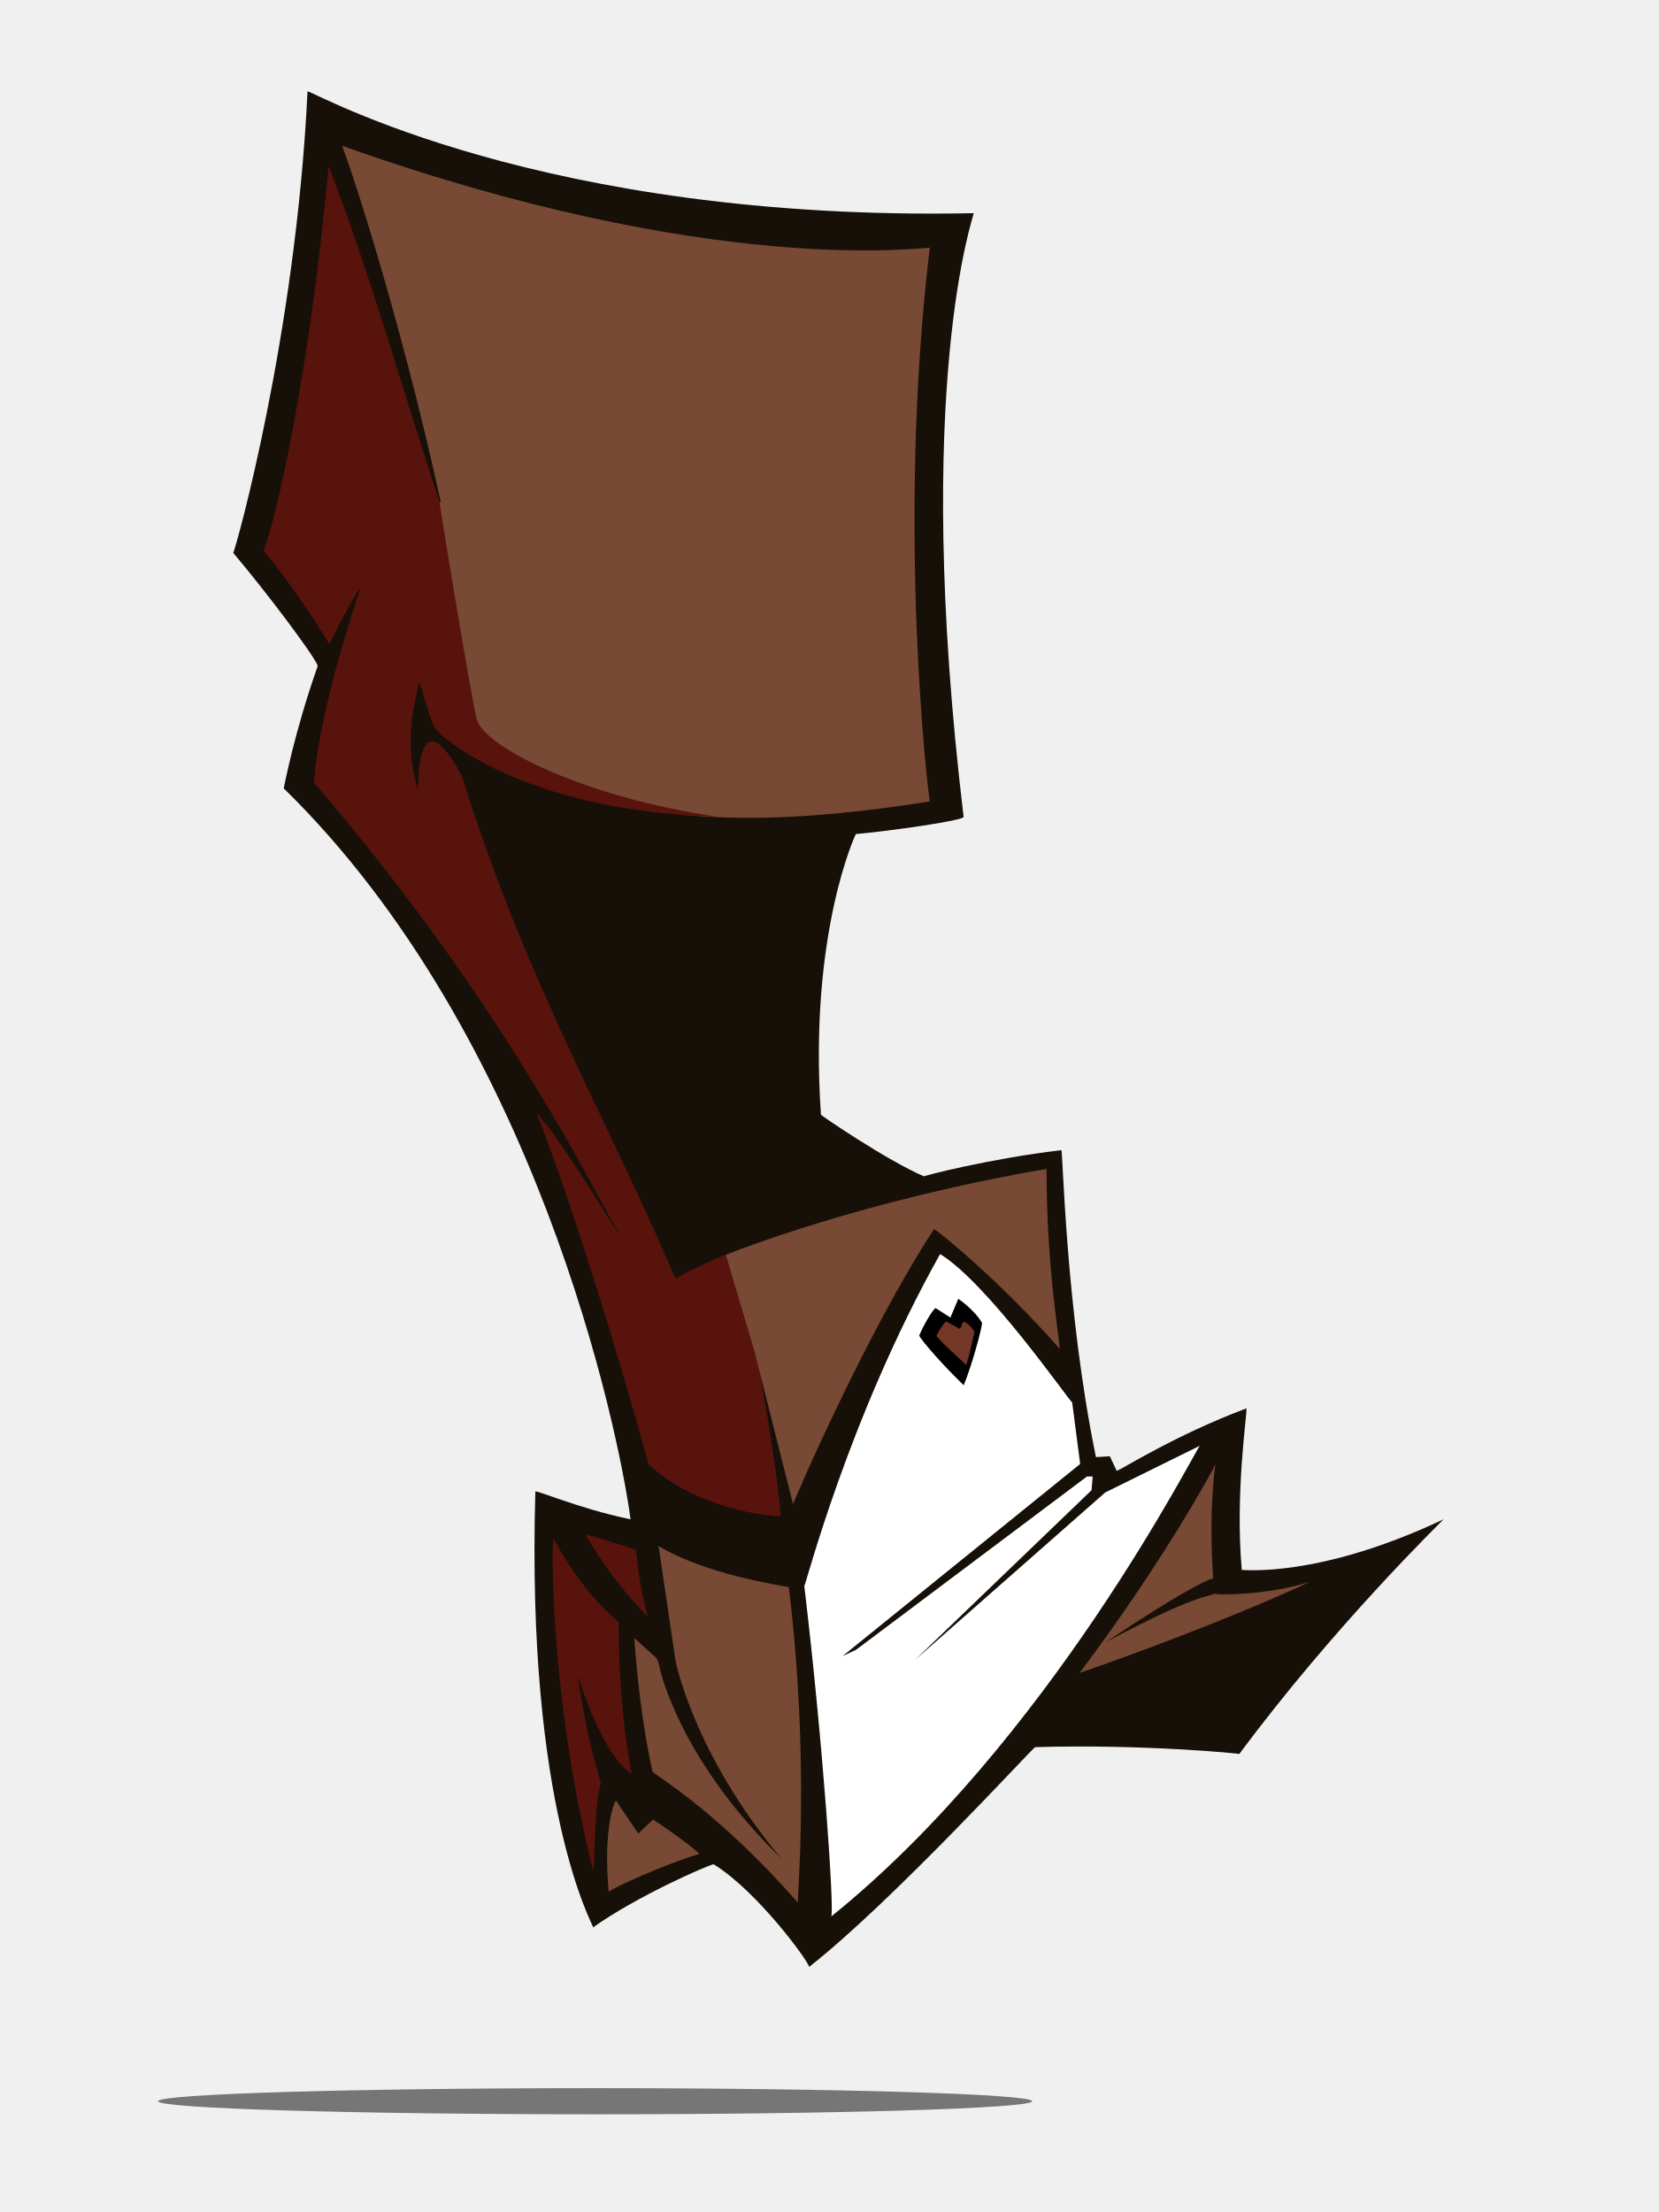
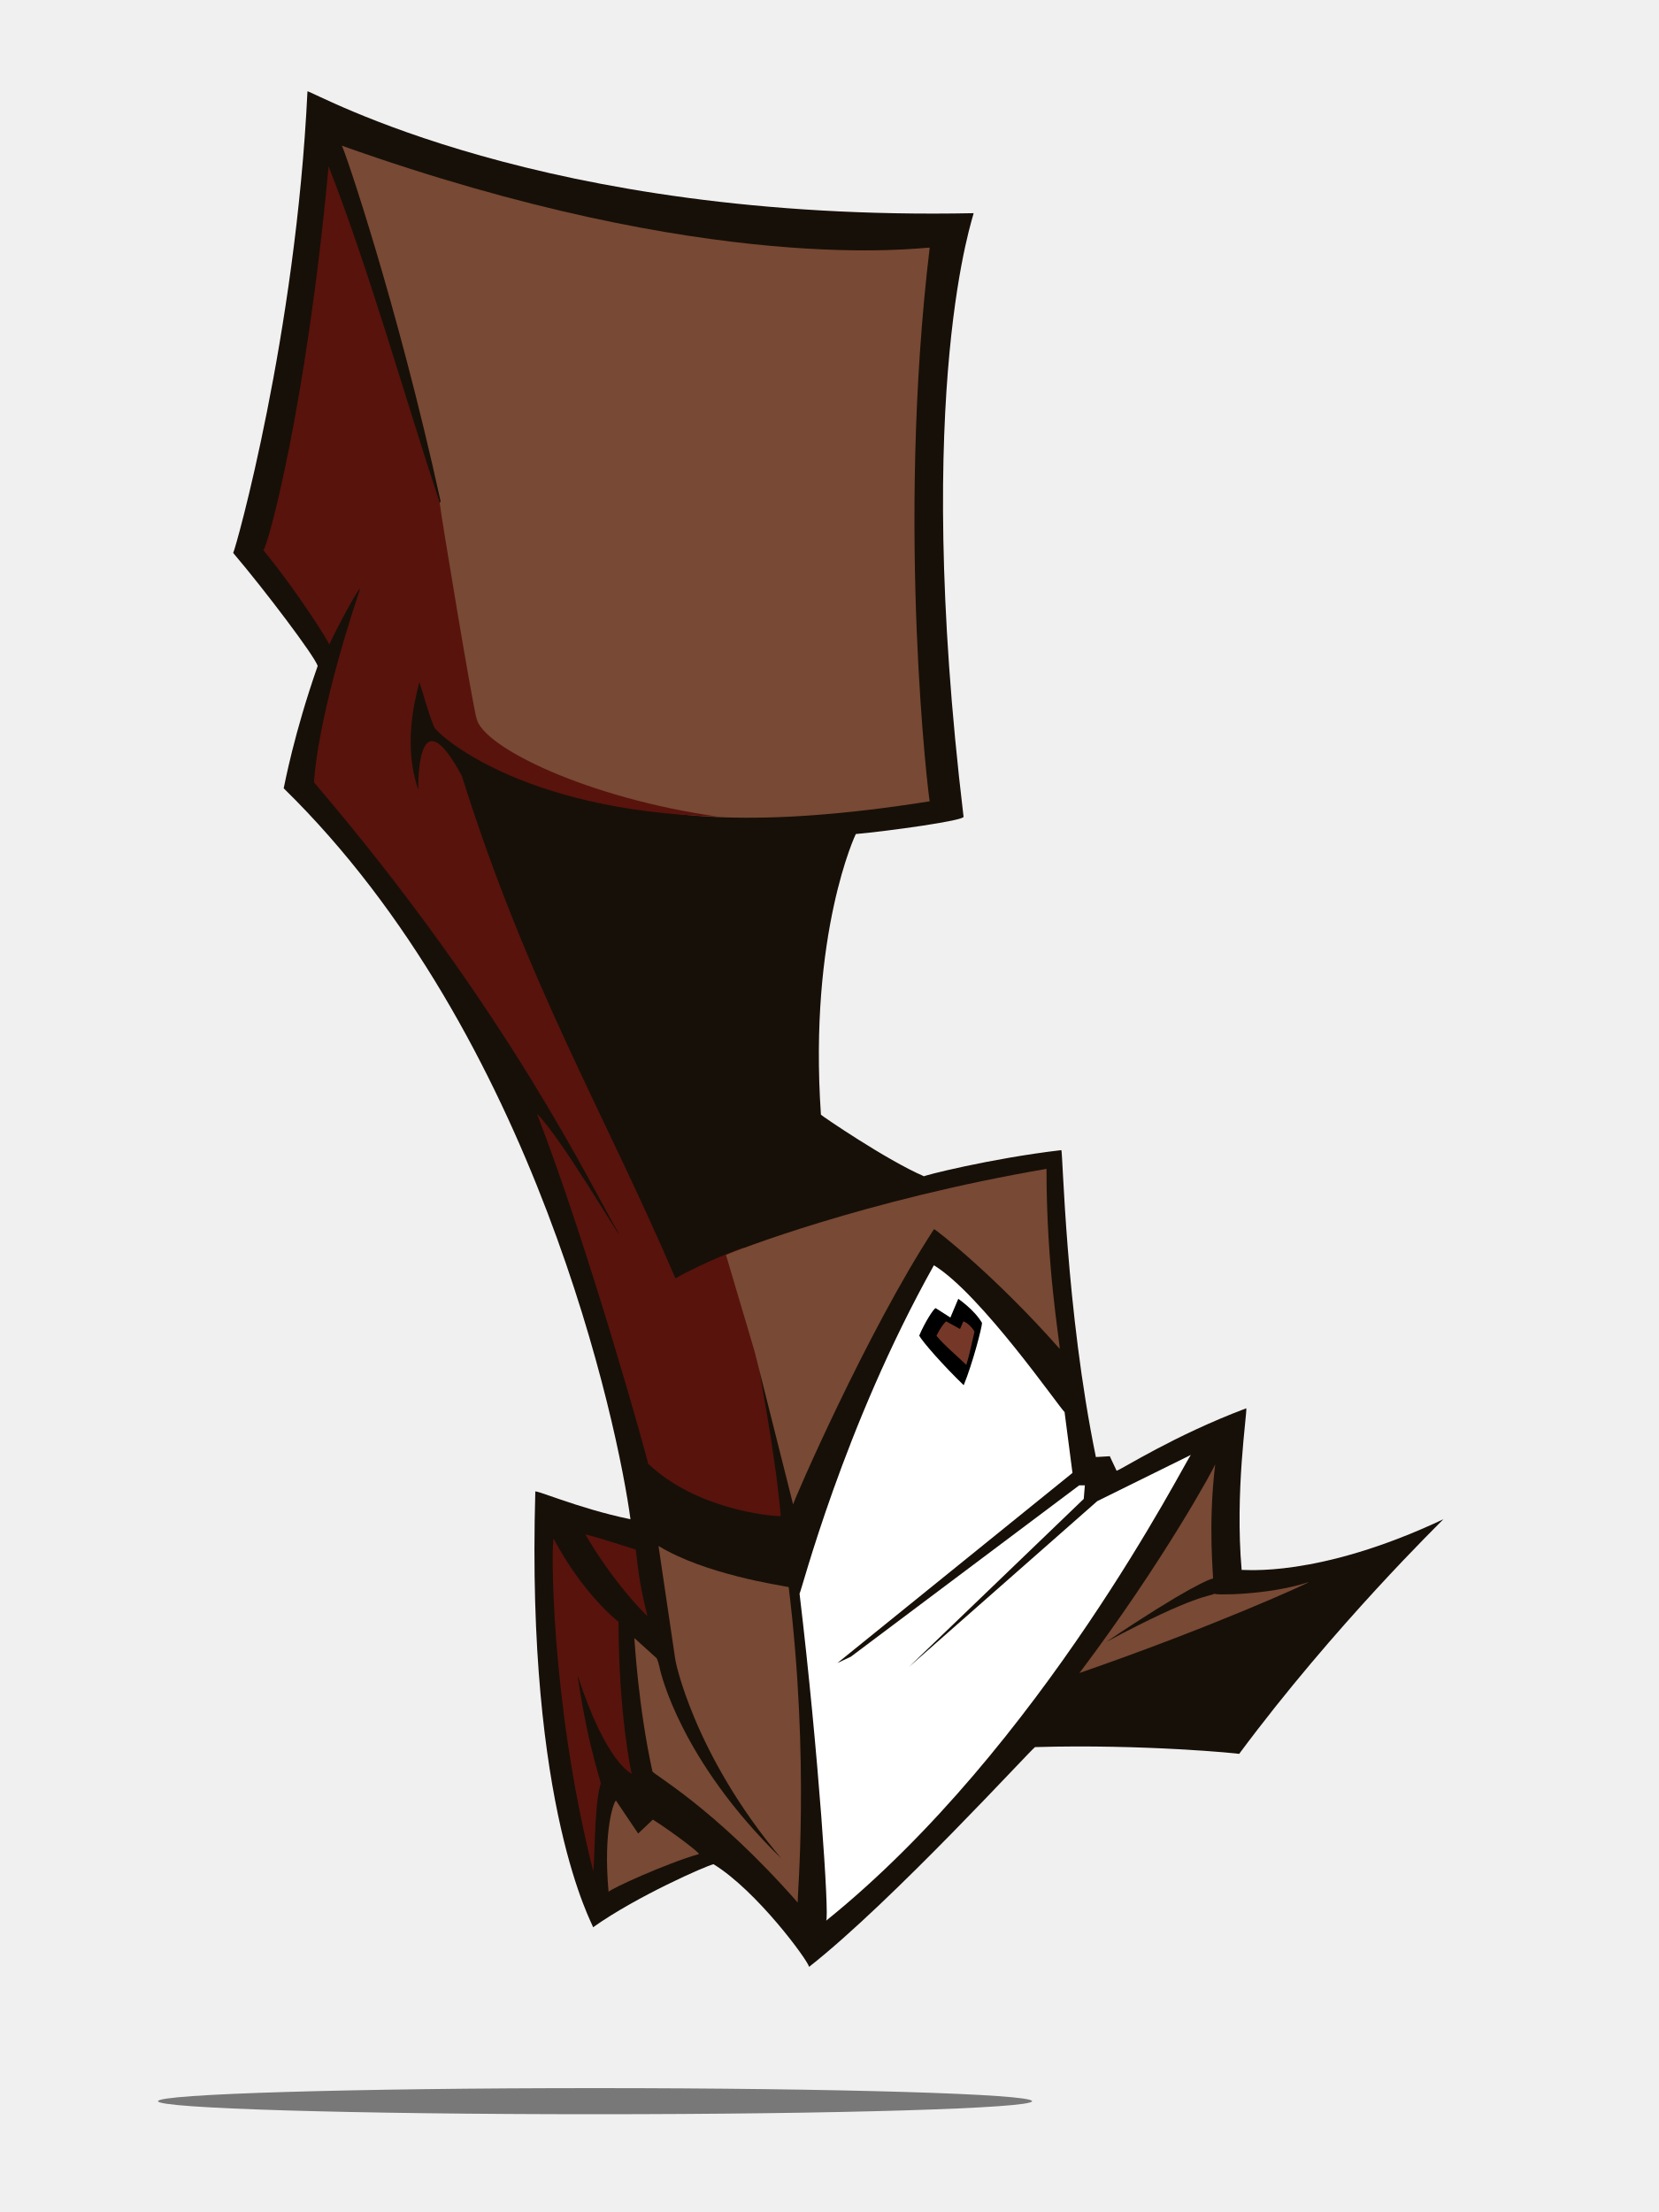
<svg xmlns="http://www.w3.org/2000/svg" width="150" height="200">
  <g id="g27" transform="scale(0.5 0.5) translate(0 0)">
    <g stroke="null" id="svg_1">
-       <path stroke="null" fill="#704934" fill-rule="evenodd" d="m125.03,260.12c8.37,5.101 20.981,7.246 21.179,7.593c3.863,31.6 3.863,56.067 4.012,56.909c-15.304,-17.434 -26.597,-23.427 -26.3,-23.774c-2.576,-11.738 -3.219,-23.625 -3.269,-24.071l4.012,3.63c0.119,0.04 0.515,1.342 0.679,2.239c0.089,0.154 3.512,16.102 21.882,33.982c-15.938,-18.955 -19.242,-36.072 -19.163,-35.988l-3.031,-20.52z" id="path14" />
-       <path stroke="null" fill="#171008" fill-rule="evenodd" d="m42.173,99.982c0.466,-0.778 11.337,-39.45 13.437,-83.471c1.278,0.119 42.268,23.611 120.465,22.04c0.193,0.035 -11.218,30.792 -1.828,109.132c0.287,0.693 -13.512,2.605 -19.485,3.145c0.04,-0.124 -8.564,17.895 -6.31,50.752c-0.01,0.104 11.862,8.237 18.672,11.159c-0.693,0.005 11.991,-3.259 24.804,-4.75c0.292,0.163 0.758,28.786 6.251,55.492c-0.208,0.04 1.704,-0.099 2.556,-0.144c-0.248,-0.352 0.802,1.758 1.204,2.64c0.981,-0.292 10.366,-6.374 23.457,-11.303c0.158,1.035 -2.085,15.096 -0.842,29.237c0.287,-0.124 13.611,1.615 36.488,-9.168c-0.406,0.451 -19.658,19.138 -36.944,42.441c0.342,-0.079 -17.409,-1.813 -36.909,-1.248c-0.664,0.347 -25.755,27.87 -40.866,39.743c-0.233,-1.193 -9.455,-13.755 -17.281,-18.564c-1.268,0.258 -13.913,5.81 -21.783,11.409c0.025,-0.459 -12.12,-21.335 -10.451,-78.699c-0.649,-0.827 7.36,2.878 17.216,4.918c-2.209,-16.518 -16.993,-87.463 -62.719,-132.188c0.193,-0.783 1.833,-9.807 6.152,-22.14c-0.584,-1.813 -9.544,-13.67 -15.285,-20.436z" id="path16" />
-       <g stroke="null" transform="matrix(0.4952911,0,0,-0.4952911,65.4511,416.6157) " id="g18">
-         <path stroke="null" fill="#ffffff" fill-rule="evenodd" d="m161.502,262.117c0.58,0.34 16,61.19 49.58,121.17c17.41,-10.64 46.59,-52.91 48.22,-54.16l2.92,-22.47l-86.76,-70.16l4.96,2.33l84.29,63.25l2.08,0l-0.41,-5l-64.51,-62.01l69.5,61.18l34.55,17.06c-1.84,-1.8 -54.91,-107.67 -134.6,-171.88c1.23,1.21 -2.79,61.7 -9.82,120.69z" id="path26" />
+       <path stroke="null" fill="#704934" fill-rule="evenodd" d="m125.03,260.11c8.37,5.10 20.98,7.24 21.17,7.59c3.86,31.59 3.86,56.06 4.01,56.90c-15.30,-17.43 -26.59,-23.42 -26.29,-23.77c-2.57,-11.73 -3.21,-23.62 -3.26,-24.07l4.01,3.63c0.11,0.03 0.51,1.34 0.67,2.23c0.08,0.15 3.51,16.10 21.88,33.98c-15.93,-18.95 -19.24,-36.07 -19.16,-35.98l-3.03,-20.51z" id="path14" />
+       <path stroke="null" fill="#171008" fill-rule="evenodd" d="m42.17,99.98c0.46,-0.77 11.33,-39.44 13.43,-83.47c1.27,0.11 42.26,23.61 120.46,22.04c0.19,0.03 -11.21,30.79 -1.82,109.13c0.28,0.69 -13.51,2.60 -19.48,3.14c0.03,-0.12 -8.56,17.89 -6.31,50.75c-0.00,0.10 11.86,8.23 18.67,11.15c-0.69,0.00 11.99,-3.25 24.80,-4.74c0.29,0.16 0.75,28.78 6.25,55.49c-0.20,0.03 1.70,-0.09 2.55,-0.14c-0.24,-0.35 0.80,1.75 1.20,2.63c0.98,-0.29 10.36,-6.37 23.45,-11.30c0.15,1.03 -2.08,15.09 -0.84,29.23c0.28,-0.12 13.61,1.61 36.48,-9.16c-0.40,0.45 -19.65,19.13 -36.94,42.44c0.34,-0.07 -17.40,-1.81 -36.90,-1.24c-0.66,0.34 -25.75,27.87 -40.86,39.74c-0.23,-1.19 -9.45,-13.75 -17.28,-18.56c-1.26,0.25 -13.91,5.80 -21.78,11.40c0.02,-0.45 -12.11,-21.33 -10.45,-78.69c-0.64,-0.82 7.36,2.87 17.21,4.91c-2.20,-16.51 -16.99,-87.46 -62.71,-132.18c0.19,-0.78 1.83,-9.80 6.15,-22.13c-0.58,-1.81 -9.54,-13.67 -15.28,-20.43z" id="path16" />
+       <g stroke="null" transform="matrix(0.49,0,0,-0.49,65.45,416.61) " id="g18">
+         <path stroke="null" fill="#ffffff" fill-rule="evenodd" d="m161.50,262.11c0.58,0.34 16,61.19 49.58,121.17c17.41,-10.64 46.59,-52.91 48.22,-54.16l2.92,-22.47l-86.76,-70.16l4.96,2.33l84.29,63.25l2.08,0l-0.41,-5l-64.51,-62.01l69.5,61.18l34.55,17.06c-1.84,-1.8 -54.91,-107.67 -134.6,-171.88c1.23,1.21 -2.79,61.7 -9.82,120.69z" id="path26" />
      </g>
-       <path stroke="null" fill="#784934" fill-rule="evenodd" d="m61.811,26.343c0.436,0.51 10.005,28.435 17.88,64.378c-3.556,2.709 3.863,44.977 7.935,45.522c13.452,0.728 18.529,18.549 80.51,8.678c-0.139,-0.059 -6.147,-49.073 0,-100.128c-1.525,-0.064 -39.376,5.399 -106.324,-18.45l0,-0z" id="path28" />
-       <path stroke="null" fill="#784934" fill-rule="evenodd" d="m195.218,302.522c15.25,-20.238 24.512,-37.37 24.547,-37.746c-1.362,11.159 -0.282,20.475 -0.416,20.703c-0.243,-0.168 -4.988,1.798 -19.262,11.412c16.478,-8.806 18.722,-8.157 19.589,-8.727c-0.57,0.317 9.688,0.357 16.993,-2.085c0.203,0.099 -17.142,8.024 -41.451,16.444z" id="path30" />
-       <path stroke="null" fill="#58130c" fill-rule="evenodd" d="m105.856,277.479c1.942,0.416 8.665,2.63 9.116,2.749c0.572,4.874 0.913,7.171 2.123,12.039c-0.659,-0.535 -6.286,-6.244 -11.239,-14.788z" id="path32" />
-       <path stroke="null" fill="#000000" fill-rule="evenodd" d="m171.865,238.258l-2.655,-1.699c-0.282,-0.089 -1.991,2.571 -2.987,4.953c0.446,0.991 4.482,5.562 8.048,8.985c1.605,-3.918 3.313,-10.461 3.318,-11.278c-1.481,-2.506 -4.373,-4.378 -4.294,-4.364l-1.431,3.403z" id="path34" />
-       <path stroke="null" fill="#753728" fill-rule="evenodd" d="m173.604,240.328l-2.506,-1.382c-0.154,0.094 -0.951,0.931 -1.768,2.63c1.63,1.927 3.606,3.512 5.409,5.27c0.644,-2.026 0.991,-4.007 1.486,-6.008c-0.114,-0.312 -1.045,-1.57 -2.026,-1.887l-0.594,1.377z" id="path36" />
-       <path stroke="null" fill="#784934" fill-rule="evenodd" d="m111.405,325.622l4.007,5.943l2.67,-2.526c3.512,2.229 8.806,6.241 8.306,6.241c-5.884,1.684 -16.077,6.34 -16.32,6.835c-1.035,-11.441 1.04,-16.493 1.337,-16.493z" id="path38" />
-       <path stroke="null" fill="#58130c" fill-rule="evenodd" d="m100.137,278.272c5.245,9.906 11.53,14.908 11.724,15.007c0.05,17.038 2.328,27.241 2.377,27.489c-0.144,-0.149 -4.601,-1.932 -9.797,-17.83c2.229,14.908 4.601,19.713 4.155,19.762c-1.189,3.863 -1.04,15.75 -1.337,15.602c-7.865,-31.154 -7.568,-60.079 -7.122,-60.029l0,0z" id="path40" />
-       <path stroke="null" fill="#784934" fill-rule="evenodd" d="m119.087,279.56c8.37,5.102 21.771,7.088 23.55,7.435c3.863,31.6 1.492,56.225 1.641,57.067c-15.304,-17.434 -26.597,-23.427 -26.3,-23.774c-2.576,-11.738 -3.219,-23.625 -3.269,-24.071l4.012,3.63c0.119,0.04 0.515,1.342 0.679,2.239c0.089,0.154 3.512,16.102 21.882,33.982c-15.938,-18.955 -19.242,-36.072 -19.163,-35.988l-3.031,-20.52z" id="path42" />
-       <path stroke="null" fill="#000000" fill-opacity="0.51" fill-rule="evenodd" d="m28.577,379.968c0,-1.306 35.384,-2.365 79.039,-2.365c43.65,0 79.034,1.059 79.034,2.365c0,1.306 -35.384,2.365 -79.034,2.365c-43.655,0 -79.039,-1.059 -79.039,-2.365z" id="path44" />
-       <path stroke="null" fill="#58130c" fill-rule="evenodd" d="m59.425,30.069c7.545,19.403 13.382,40.513 20.073,60.77c0.342,2.858 5.988,36.815 6.696,39.128c1.209,5.235 20.257,14.418 43.576,17.717c-36.037,-1 -50.961,-15.2 -51.248,-16.206c-1.169,-2.774 -1.951,-6.008 -2.68,-8.123c-1.08,4.051 -2.833,11.872 -0.218,19.47c-0.04,-3.581 0.436,-16.305 7.89,-2.511c11.872,37.82 25.8,60.871 38.633,90.886c5.027,-2.888 12.313,-5.666 12.263,-5.503c2.937,11.852 1.818,13.249 2.912,21.491c-0.218,0.371 2.79,14.652 3.888,27.01c-1.773,0.04 -15.304,-1.201 -24.017,-9.512c0.228,0.183 -10.614,-38.786 -20.089,-63.268c4.438,4.418 14.913,22.417 14.839,21.704c-4.889,-8.217 -19.96,-40.431 -55.136,-81.609c-0.05,-0.074 0.347,-11.144 8.316,-35.002c-0.183,-0.396 -4.076,6.79 -5.597,10.104c0.49,0.243 -6.156,-10.213 -11.907,-17.107c0.674,-0.263 7.718,-25.332 11.804,-69.438z" id="path46" />
-       <path stroke="null" fill="#784934" fill-rule="evenodd" d="m131.276,226.945c1.521,-0.703 25.072,-9.945 57.974,-15.572c-0.025,17.92 2.447,31.406 2.392,32.551c-11.634,-13.195 -22.565,-21.733 -22.739,-21.659c-12.199,18.638 -25.483,49.366 -25.488,49.782l-6.939,-27.523c-1.734,-5.978 -3.467,-11.6 -5.201,-17.578z" id="path48" />
+       <path stroke="null" fill="#784934" fill-rule="evenodd" d="m61.81,26.34c0.43,0.51 10.00,28.43 17.88,64.37c-3.55,2.70 3.86,44.97 7.93,45.52c13.45,0.72 18.52,18.54 80.50,8.67c-0.13,-0.05 -6.14,-49.07 0,-100.12c-1.52,-0.06 -39.37,5.39 -106.32,-18.44l0.00,-0.00z" id="path28" />
+       <path stroke="null" fill="#784934" fill-rule="evenodd" d="m195.21,302.52c15.25,-20.23 24.51,-37.36 24.54,-37.74c-1.36,11.15 -0.28,20.47 -0.41,20.70c-0.24,-0.16 -4.98,1.79 -19.26,11.41c16.47,-8.80 18.72,-8.15 19.58,-8.72c-0.56,0.31 9.68,0.35 16.99,-2.08c0.20,0.09 -17.14,8.02 -41.45,16.44z" id="path30" />
+       <path stroke="null" fill="#58130c" fill-rule="evenodd" d="m105.85,277.47c1.94,0.41 8.66,2.62 9.11,2.74c0.57,4.87 0.91,7.17 2.12,12.03c-0.65,-0.53 -6.28,-6.24 -11.23,-14.78z" id="path32" />
+       <path stroke="null" fill="#000000" fill-rule="evenodd" d="m171.86,238.25l-2.65,-1.69c-0.28,-0.08 -1.99,2.57 -2.98,4.95c0.44,0.99 4.48,5.56 8.04,8.98c1.60,-3.91 3.31,-10.46 3.31,-11.27c-1.48,-2.50 -4.37,-4.37 -4.29,-4.36l-1.43,3.40z" id="path34" />
+       <path stroke="null" fill="#753728" fill-rule="evenodd" d="m173.60,240.32l-2.50,-1.38c-0.15,0.09 -0.95,0.93 -1.76,2.62c1.62,1.92 3.60,3.51 5.40,5.26c0.64,-2.02 0.99,-4.00 1.48,-6.00c-0.11,-0.31 -1.04,-1.57 -2.02,-1.88l-0.59,1.37z" id="path36" />
+       <path stroke="null" fill="#784934" fill-rule="evenodd" d="m111.40,325.62l4.00,5.94l2.66,-2.52c3.51,2.22 8.80,6.24 8.30,6.24c-5.88,1.68 -16.07,6.33 -16.31,6.83c-1.03,-11.44 1.04,-16.49 1.33,-16.49z" id="path38" />
+       <path stroke="null" fill="#58130c" fill-rule="evenodd" d="m100.13,278.27c5.24,9.90 11.53,14.90 11.72,15.00c0.04,17.03 2.32,27.24 2.37,27.48c-0.14,-0.14 -4.60,-1.93 -9.79,-17.83c2.22,14.90 4.60,19.71 4.15,19.76c-1.18,3.86 -1.04,15.75 -1.33,15.60c-7.86,-31.15 -7.56,-60.07 -7.12,-60.02l0.00,0z" id="path40" />
+       <path stroke="null" fill="#784934" fill-rule="evenodd" d="m119.08,279.56c8.37,5.10 21.77,7.08 23.54,7.43c3.86,31.59 1.49,56.22 1.64,57.06c-15.30,-17.43 -26.59,-23.42 -26.29,-23.77c-2.57,-11.73 -3.21,-23.62 -3.26,-24.07l4.01,3.63c0.11,0.03 0.51,1.34 0.67,2.23c0.08,0.15 3.51,16.10 21.88,33.98c-15.93,-18.95 -19.24,-36.07 -19.16,-35.98l-3.03,-20.51z" id="path42" />
+       <path stroke="null" fill="#000000" fill-opacity="0.50" fill-rule="evenodd" d="m28.57,379.96c0,-1.30 35.38,-2.36 79.03,-2.36c43.65,0 79.03,1.05 79.03,2.36c0,1.30 -35.38,2.36 -79.03,2.36c-43.65,0 -79.03,-1.05 -79.03,-2.36z" id="path44" />
+       <path stroke="null" fill="#58130c" fill-rule="evenodd" d="m59.42,30.06c7.54,19.40 13.38,40.51 20.07,60.77c0.34,2.85 5.98,36.81 6.69,39.12c1.20,5.23 20.25,14.41 43.57,17.71c-36.03,-1.00 -50.96,-15.20 -51.24,-16.20c-1.16,-2.77 -1.95,-6.00 -2.67,-8.12c-1.07,4.05 -2.83,11.87 -0.21,19.46c-0.03,-3.58 0.43,-16.30 7.88,-2.51c11.87,37.82 25.79,60.87 38.63,90.88c5.02,-2.88 12.31,-5.66 12.26,-5.50c2.93,11.85 1.81,13.24 2.91,21.49c-0.21,0.37 2.79,14.65 3.88,27.01c-1.77,0.03 -15.30,-1.20 -24.01,-9.51c0.22,0.18 -10.61,-38.78 -20.08,-63.26c4.43,4.41 14.91,22.41 14.83,21.70c-4.88,-8.21 -19.96,-40.43 -55.13,-81.60c-0.04,-0.07 0.34,-11.14 8.31,-35.00c-0.18,-0.39 -4.07,6.79 -5.59,10.10c0.49,0.24 -6.15,-10.21 -11.90,-17.10c0.67,-0.26 7.71,-25.33 11.80,-69.43z" id="path46" />
+       <path stroke="null" fill="#784934" fill-rule="evenodd" d="m131.27,226.94c1.52,-0.70 25.07,-9.94 57.97,-15.57c-0.02,17.91 2.44,31.40 2.39,32.55c-11.63,-13.19 -22.56,-21.73 -22.73,-21.65c-12.19,18.63 -25.48,49.36 -25.48,49.78l-6.93,-27.52c-1.73,-5.97 -3.46,-11.59 -5.20,-17.57z" id="path48" />
    </g>
  </g>
</svg>
